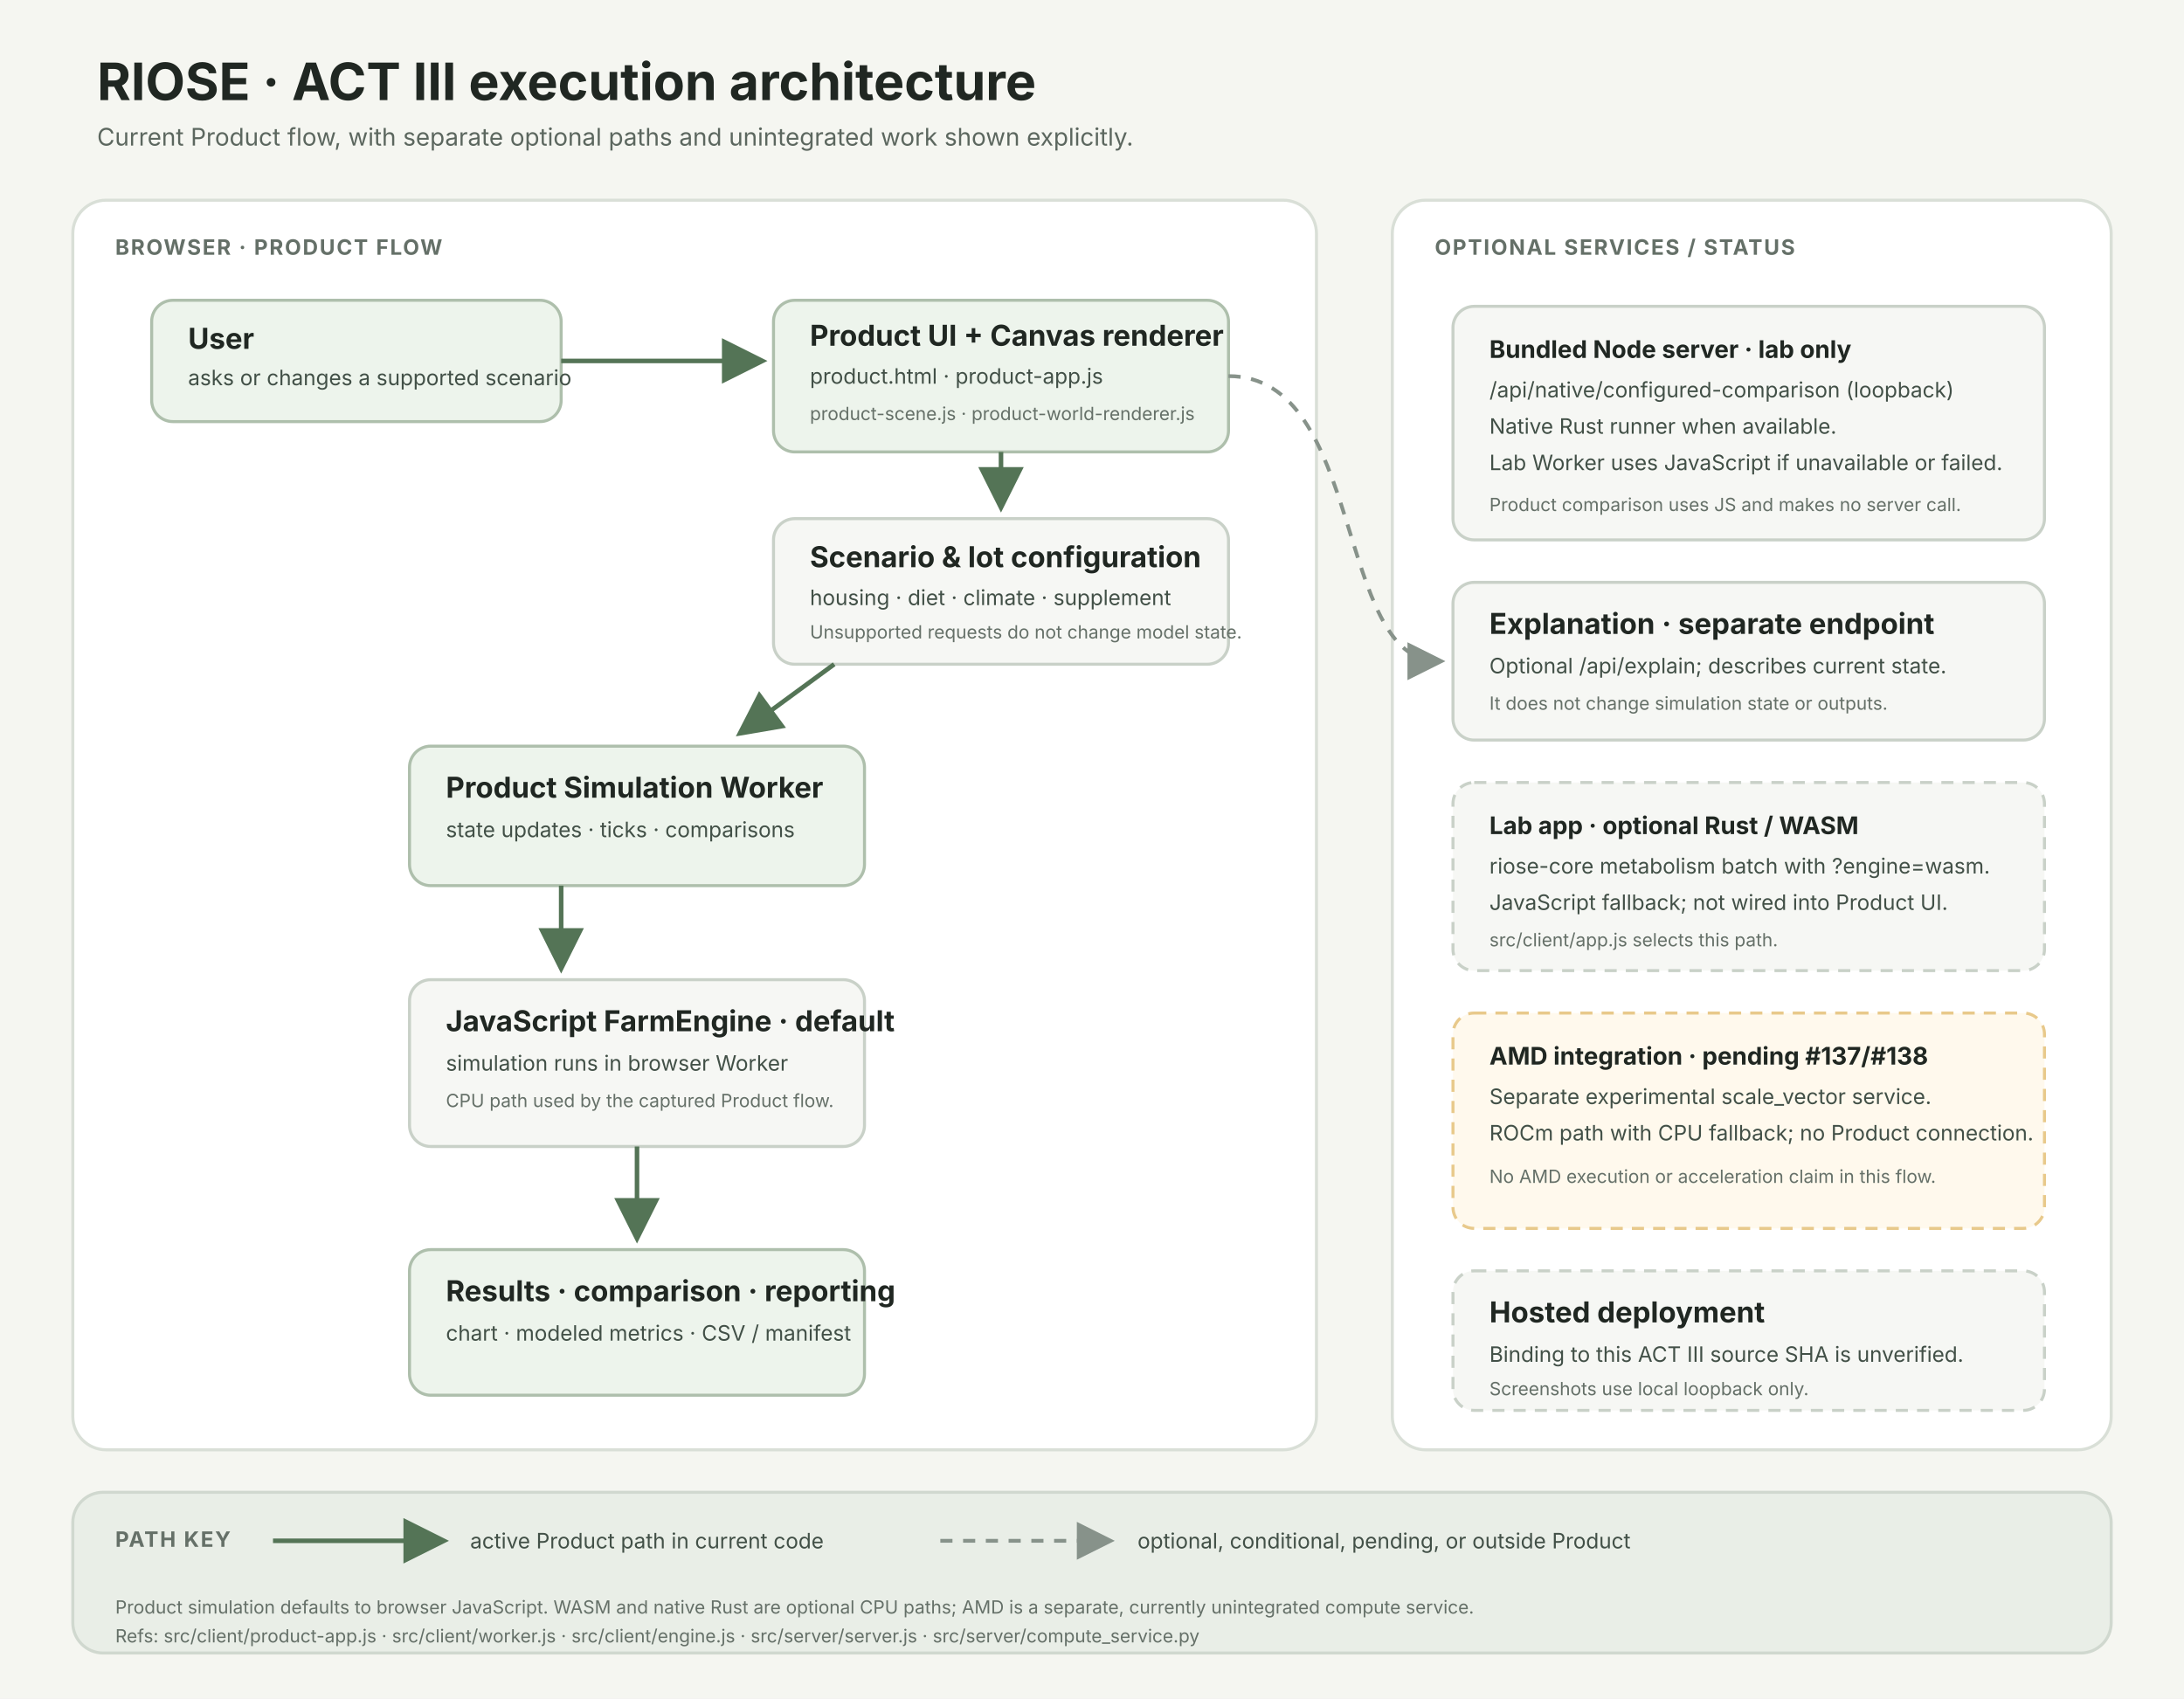
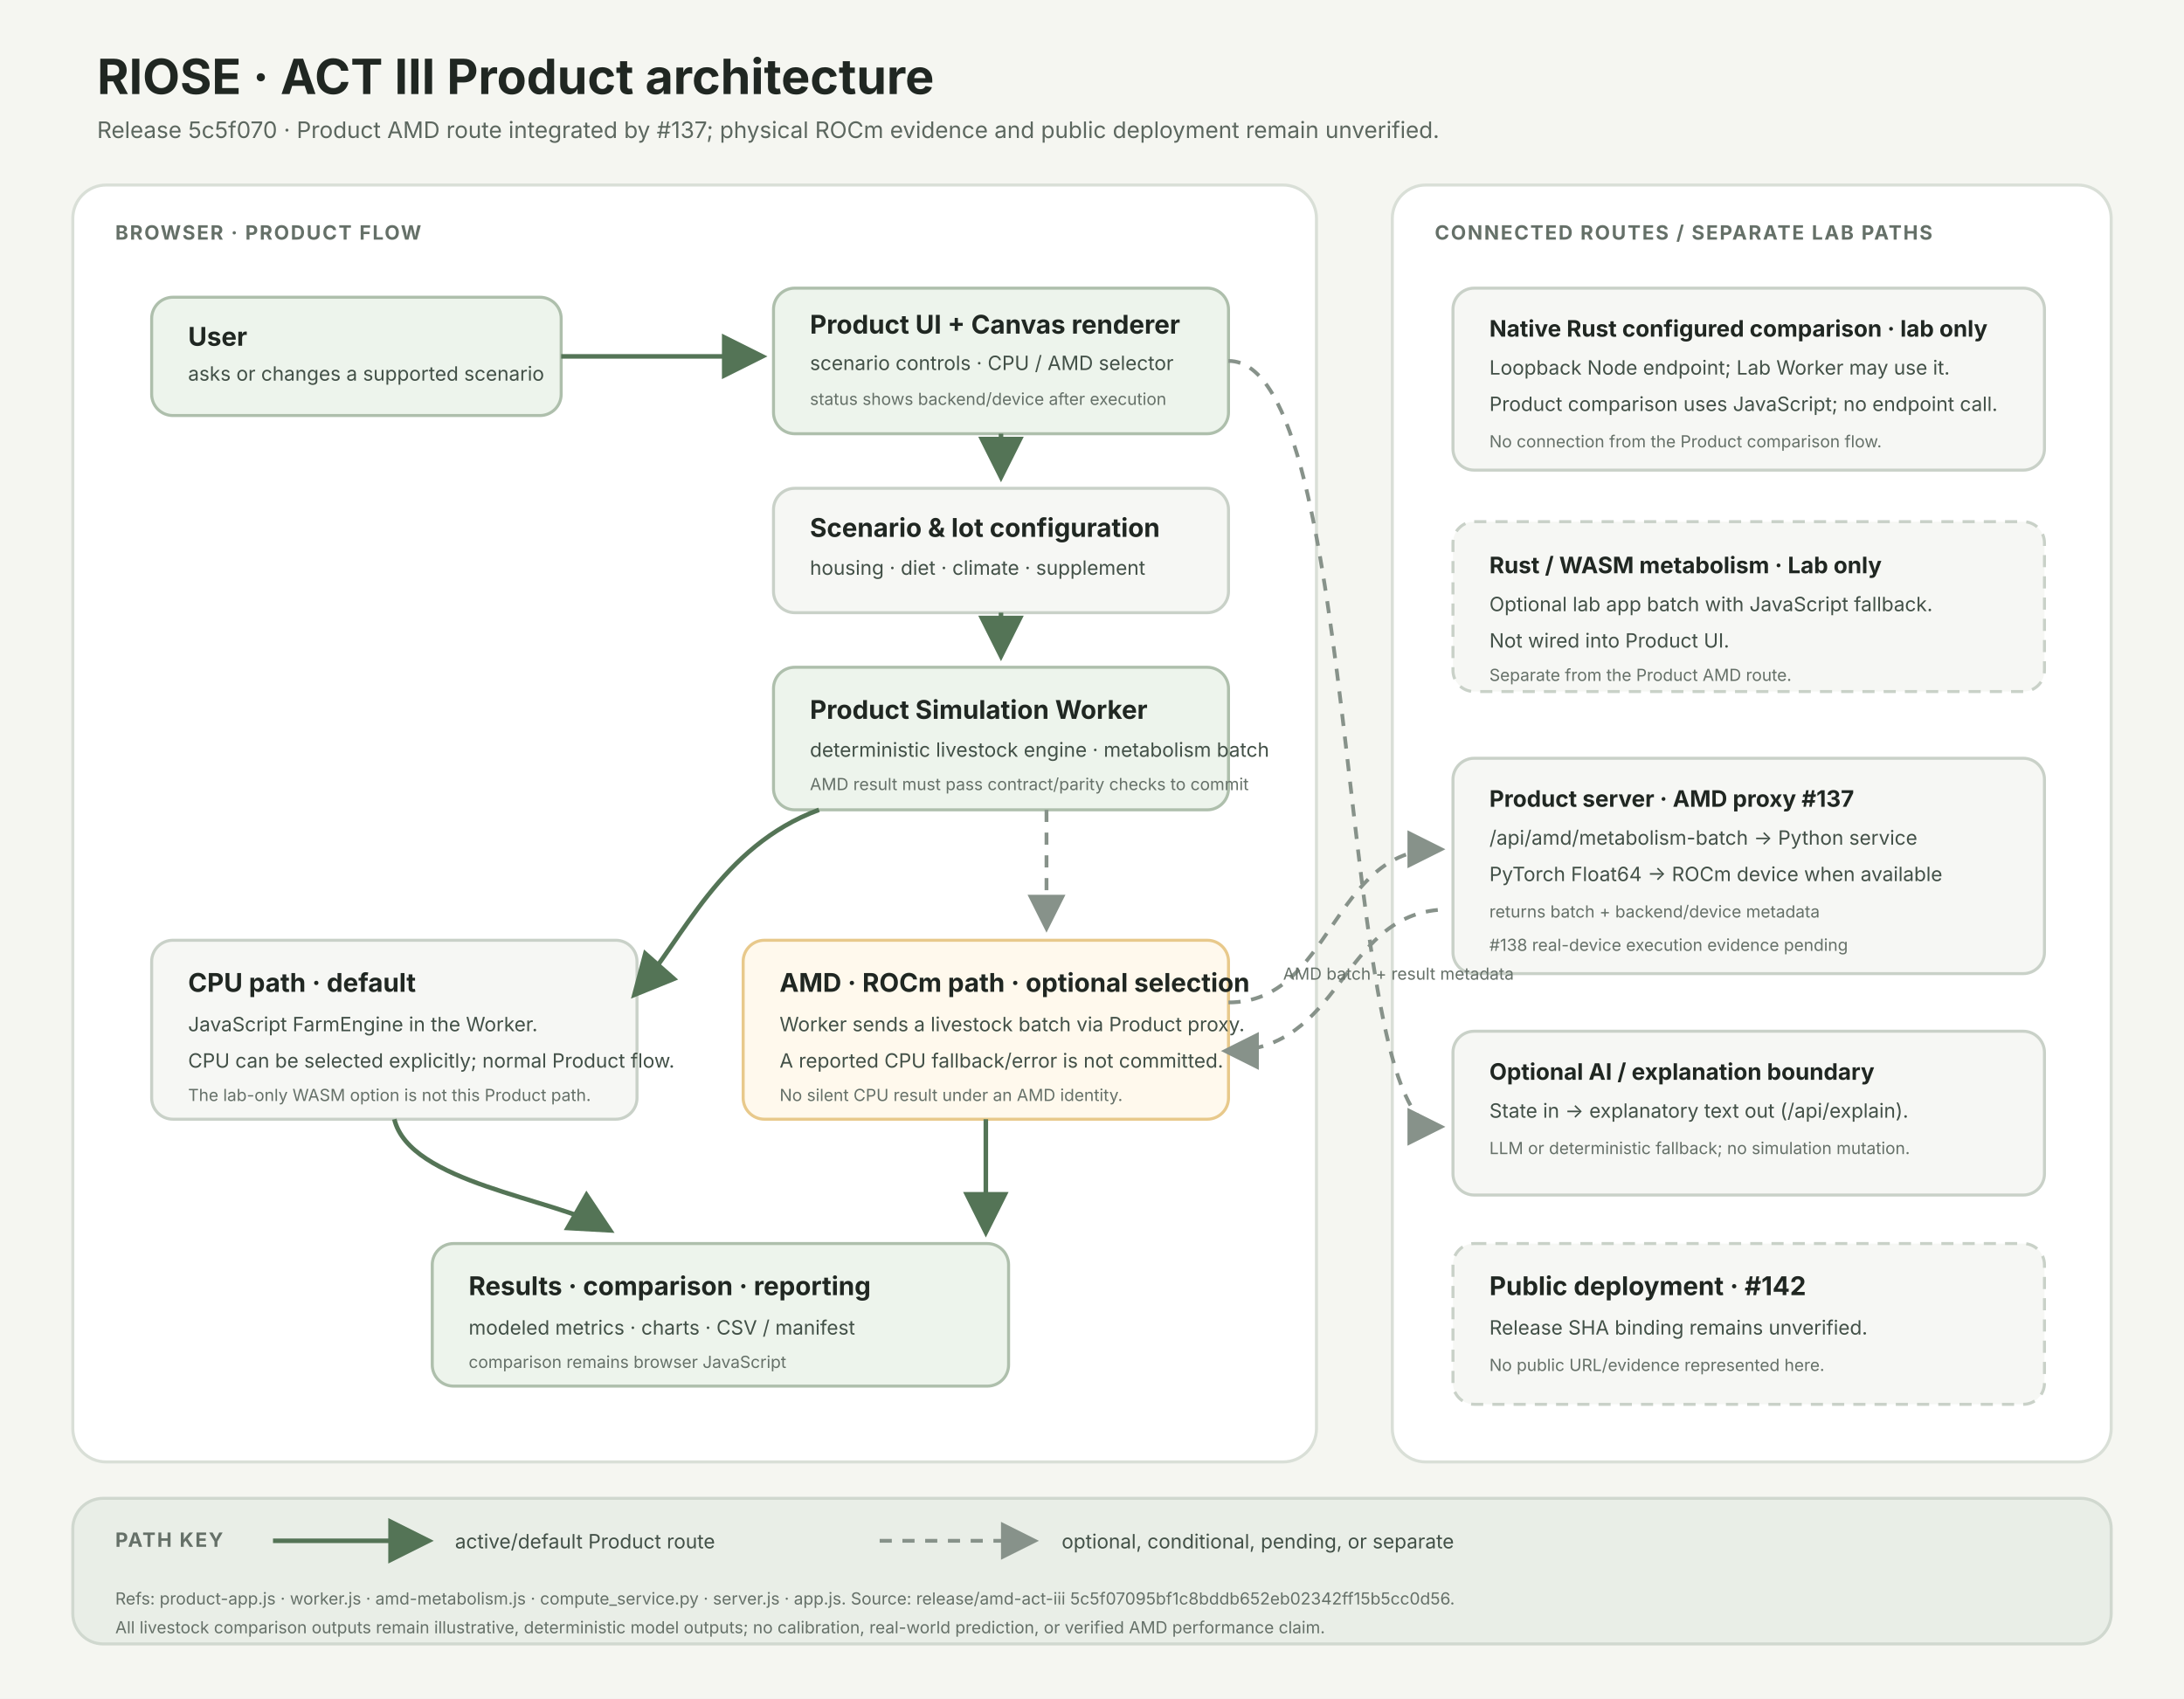
<svg xmlns="http://www.w3.org/2000/svg" width="1440" height="1120" viewBox="0 0 1440 1120" role="img" aria-labelledby="title desc">
  <defs>
    <marker id="arrow" markerWidth="10" markerHeight="10" refX="8" refY="5" orient="auto">
      <path d="M0 0L10 5L0 10Z" fill="#547456" />
    </marker>
    <marker id="arrowMuted" markerWidth="10" markerHeight="10" refX="8" refY="5" orient="auto">
      <path d="M0 0L10 5L0 10Z" fill="#87928a" />
    </marker>
    <style>
-       text{font-family:Inter,Arial,sans-serif;fill:#202722}.title{font-size:34px;font-weight:700}.subtitle{font-size:16px;fill:#5c675f}.label{font-size:14px;font-weight:700;letter-spacing:1px;fill:#657068}.box-title{font-size:19px;font-weight:700}.box-title-sm{font-size:16px;font-weight:700}.box-copy{font-size:14px;fill:#425047}.small{font-size:12px;fill:#657068}.solid{stroke:#547456;stroke-width:3;fill:none;marker-end:url(#arrow)}.optional{stroke:#87928a;stroke-width:2.5;stroke-dasharray:8 7;fill:none;marker-end:url(#arrowMuted)}
+       text{font-family:Inter,Arial,sans-serif;fill:#202722}.title{font-size:32px;font-weight:700}.subtitle{font-size:15px;fill:#5c675f}.label{font-size:13px;font-weight:700;letter-spacing:1px;fill:#657068}.box-title{font-size:17px;font-weight:700}.box-title-sm{font-size:15px;font-weight:700}.box-copy{font-size:13px;fill:#425047}.small{font-size:11px;fill:#657068}.solid{stroke:#547456;stroke-width:3;fill:none;marker-end:url(#arrow)}.optional{stroke:#87928a;stroke-width:2.5;stroke-dasharray:8 7;fill:none;marker-end:url(#arrowMuted)}
    </style>
  </defs>
  <rect width="1440" height="1120" fill="#f5f6f1" />
-   <text x="64" y="66" class="title">RIOSE · ACT III execution architecture</text>
-   <text x="64" y="96" class="subtitle">Current Product flow, with separate optional paths and unintegrated work shown explicitly.</text>
-   <rect x="48" y="132" width="820" height="824" rx="22" fill="#fff" stroke="#d9dfd7" stroke-width="2" />
-   <text x="76" y="168" class="label">BROWSER · PRODUCT FLOW</text>
-   <rect x="100" y="198" width="270" height="80" rx="14" fill="#edf4ec" stroke="#aebfac" stroke-width="2" />
-   <text x="124" y="230" class="box-title">User</text>
-   <text x="124" y="254" class="box-copy">asks or changes a supported scenario</text>
-   <rect x="510" y="198" width="300" height="100" rx="14" fill="#edf4ec" stroke="#aebfac" stroke-width="2" />
-   <text x="534" y="228" class="box-title">Product UI + Canvas renderer</text>
-   <text x="534" y="253" class="box-copy">product.html · product-app.js</text>
-   <text x="534" y="277" class="small">product-scene.js · product-world-renderer.js</text>
-   <path d="M370 238H500" class="solid" />
-   <rect x="510" y="342" width="300" height="96" rx="14" fill="#f6f7f4" stroke="#c9d1c8" stroke-width="2" />
-   <text x="534" y="374" class="box-title">Scenario &amp; lot configuration</text>
-   <text x="534" y="399" class="box-copy">housing · diet · climate · supplement</text>
-   <text x="534" y="421" class="small">Unsupported requests do not change model state.</text>
-   <path d="M660 298V332" class="solid" />
-   <rect x="270" y="492" width="300" height="92" rx="14" fill="#edf4ec" stroke="#aebfac" stroke-width="2" />
-   <text x="294" y="526" class="box-title">Product Simulation Worker</text>
-   <text x="294" y="552" class="box-copy">state updates · ticks · comparisons</text>
-   <path d="M550 438L490 482" class="solid" />
-   <rect x="270" y="646" width="300" height="110" rx="14" fill="#f6f7f4" stroke="#c9d1c8" stroke-width="2" />
-   <text x="294" y="680" class="box-title">JavaScript FarmEngine · default</text>
-   <text x="294" y="706" class="box-copy">simulation runs in browser Worker</text>
-   <text x="294" y="730" class="small">CPU path used by the captured Product flow.</text>
-   <path d="M370 584V636" class="solid" />
-   <rect x="270" y="824" width="300" height="96" rx="14" fill="#edf4ec" stroke="#aebfac" stroke-width="2" />
-   <text x="294" y="858" class="box-title">Results · comparison · reporting</text>
-   <text x="294" y="884" class="box-copy">chart · modeled metrics · CSV / manifest</text>
-   <path d="M420 756V814" class="solid" />
-   <rect x="918" y="132" width="474" height="824" rx="22" fill="#fff" stroke="#d9dfd7" stroke-width="2" />
-   <text x="946" y="168" class="label">OPTIONAL SERVICES / STATUS</text>
-   <rect x="958" y="202" width="390" height="154" rx="14" fill="#f6f7f4" stroke="#c9d1c8" stroke-width="2" />
-   <text x="982" y="236" class="box-title-sm">Bundled Node server · lab only</text>
-   <text x="982" y="262" class="box-copy">/api/native/configured-comparison (loopback)</text>
-   <text x="982" y="286" class="box-copy">Native Rust runner when available.</text>
-   <text x="982" y="310" class="box-copy">Lab Worker uses JavaScript if unavailable or failed.</text>
-   <text x="982" y="337" class="small">Product comparison uses JS and makes no server call.</text>
-   <rect x="958" y="384" width="390" height="104" rx="14" fill="#f6f7f4" stroke="#c9d1c8" stroke-width="2" />
-   <text x="982" y="418" class="box-title">Explanation · separate endpoint</text>
-   <text x="982" y="444" class="box-copy">Optional /api/explain; describes current state.</text>
-   <text x="982" y="468" class="small">It does not change simulation state or outputs.</text>
-   <path d="M810 248C900 248 880 436 948 436" class="optional" />
-   <rect x="958" y="516" width="390" height="124" rx="14" fill="#f6f7f4" stroke="#c9d1c8" stroke-width="2" stroke-dasharray="8 6" />
-   <text x="982" y="550" class="box-title-sm">Lab app · optional Rust / WASM</text>
-   <text x="982" y="576" class="box-copy">riose-core metabolism batch with ?engine=wasm.</text>
-   <text x="982" y="600" class="box-copy">JavaScript fallback; not wired into Product UI.</text>
-   <text x="982" y="624" class="small">src/client/app.js selects this path.</text>
-   <rect x="958" y="668" width="390" height="142" rx="14" fill="#fff9ed" stroke="#e8c98b" stroke-width="2" stroke-dasharray="8 6" />
-   <text x="982" y="702" class="box-title-sm">AMD integration · pending #137/#138</text>
-   <text x="982" y="728" class="box-copy">Separate experimental scale_vector service.</text>
-   <text x="982" y="752" class="box-copy">ROCm path with CPU fallback; no Product connection.</text>
-   <text x="982" y="780" class="small">No AMD execution or acceleration claim in this flow.</text>
-   <rect x="958" y="838" width="390" height="92" rx="14" fill="#f6f7f4" stroke="#c9d1c8" stroke-width="2" stroke-dasharray="8 6" />
-   <text x="982" y="872" class="box-title">Hosted deployment</text>
-   <text x="982" y="898" class="box-copy">Binding to this ACT III source SHA is unverified.</text>
-   <text x="982" y="920" class="small">Screenshots use local loopback only.</text>
-   <rect x="48" y="984" width="1344" height="106" rx="20" fill="#e9eee7" stroke="#d0d8cf" stroke-width="2" />
+   <text x="64" y="62" class="title">RIOSE · ACT III Product architecture</text>
+   <text x="64" y="91" class="subtitle">Release 5c5f070 · Product AMD route integrated by #137; physical ROCm evidence and public deployment remain unverified.</text>
+   <rect x="48" y="122" width="820" height="842" rx="22" fill="#fff" stroke="#d9dfd7" stroke-width="2" />
+   <text x="76" y="158" class="label">BROWSER · PRODUCT FLOW</text>
+   <rect x="100" y="196" width="270" height="78" rx="14" fill="#edf4ec" stroke="#aebfac" stroke-width="2" />
+   <text x="124" y="228" class="box-title">User</text>
+   <text x="124" y="251" class="box-copy">asks or changes a supported scenario</text>
+   <rect x="510" y="190" width="300" height="96" rx="14" fill="#edf4ec" stroke="#aebfac" stroke-width="2" />
+   <text x="534" y="220" class="box-title">Product UI + Canvas renderer</text>
+   <text x="534" y="244" class="box-copy">scenario controls · CPU / AMD selector</text>
+   <text x="534" y="267" class="small">status shows backend/device after execution</text>
+   <path d="M370 235H500" class="solid" />
+   <rect x="510" y="322" width="300" height="82" rx="14" fill="#f6f7f4" stroke="#c9d1c8" stroke-width="2" />
+   <text x="534" y="354" class="box-title">Scenario &amp; lot configuration</text>
+   <text x="534" y="379" class="box-copy">housing · diet · climate · supplement</text>
+   <path d="M660 286V312" class="solid" />
+   <rect x="510" y="440" width="300" height="94" rx="14" fill="#edf4ec" stroke="#aebfac" stroke-width="2" />
+   <text x="534" y="474" class="box-title">Product Simulation Worker</text>
+   <text x="534" y="499" class="box-copy">deterministic livestock engine · metabolism batch</text>
+   <text x="534" y="521" class="small">AMD result must pass contract/parity checks to commit</text>
+   <path d="M660 404V430" class="solid" />
+   <rect x="100" y="620" width="320" height="118" rx="14" fill="#f6f7f4" stroke="#c9d1c8" stroke-width="2" />
+   <text x="124" y="654" class="box-title">CPU path · default</text>
+   <text x="124" y="680" class="box-copy">JavaScript FarmEngine in the Worker.</text>
+   <text x="124" y="704" class="box-copy">CPU can be selected explicitly; normal Product flow.</text>
+   <text x="124" y="726" class="small">The lab-only WASM option is not this Product path.</text>
+   <path d="M540 534C475 558 450 620 420 654" class="solid" />
+   <rect x="490" y="620" width="320" height="118" rx="14" fill="#fff9ed" stroke="#e8c98b" stroke-width="2" />
+   <text x="514" y="654" class="box-title">AMD · ROCm path · optional selection</text>
+   <text x="514" y="680" class="box-copy">Worker sends a livestock batch via Product proxy.</text>
+   <text x="514" y="704" class="box-copy">A reported CPU fallback/error is not committed.</text>
+   <text x="514" y="726" class="small">No silent CPU result under an AMD identity.</text>
+   <path d="M690 534V610" class="optional" />
+   <rect x="285" y="820" width="380" height="94" rx="14" fill="#edf4ec" stroke="#aebfac" stroke-width="2" />
+   <text x="309" y="854" class="box-title">Results · comparison · reporting</text>
+   <text x="309" y="880" class="box-copy">modeled metrics · charts · CSV / manifest</text>
+   <text x="309" y="902" class="small">comparison remains browser JavaScript</text>
+   <path d="M260 738C270 780 365 790 400 810" class="solid" />
+   <path d="M650 738V810" class="solid" />
+   <rect x="918" y="122" width="474" height="842" rx="22" fill="#fff" stroke="#d9dfd7" stroke-width="2" />
+   <text x="946" y="158" class="label">CONNECTED ROUTES / SEPARATE LAB PATHS</text>
+   <rect x="958" y="500" width="390" height="142" rx="14" fill="#f6f7f4" stroke="#c9d1c8" stroke-width="2" />
+   <text x="982" y="532" class="box-title-sm">Product server · AMD proxy #137</text>
+   <text x="982" y="557" class="box-copy">/api/amd/metabolism-batch → Python service</text>
+   <text x="982" y="581" class="box-copy">PyTorch Float64 → ROCm device when available</text>
+   <text x="982" y="605" class="small">returns batch + backend/device metadata</text>
+   <text x="982" y="627" class="small">#138 real-device execution evidence pending</text>
+   <rect x="958" y="190" width="390" height="120" rx="14" fill="#f6f7f4" stroke="#c9d1c8" stroke-width="2" />
+   <text x="982" y="222" class="box-title-sm">Native Rust configured comparison · lab only</text>
+   <text x="982" y="247" class="box-copy">Loopback Node endpoint; Lab Worker may use it.</text>
+   <text x="982" y="271" class="box-copy">Product comparison uses JavaScript; no endpoint call.</text>
+   <text x="982" y="295" class="small">No connection from the Product comparison flow.</text>
+   <rect x="958" y="680" width="390" height="108" rx="14" fill="#f6f7f4" stroke="#c9d1c8" stroke-width="2" />
+   <text x="982" y="712" class="box-title-sm">Optional AI / explanation boundary</text>
+   <text x="982" y="737" class="box-copy">State in → explanatory text out (/api/explain).</text>
+   <text x="982" y="761" class="small">LLM or deterministic fallback; no simulation mutation.</text>
+   <path d="M810 238C900 238 880 743 948 743" class="optional" />
+   <rect x="958" y="344" width="390" height="112" rx="14" fill="#f6f7f4" stroke="#c9d1c8" stroke-width="2" stroke-dasharray="8 6" />
+   <text x="982" y="378" class="box-title-sm">Rust / WASM metabolism · Lab only</text>
+   <text x="982" y="403" class="box-copy">Optional lab app batch with JavaScript fallback.</text>
+   <text x="982" y="427" class="box-copy">Not wired into Product UI.</text>
+   <text x="982" y="449" class="small">Separate from the Product AMD route.</text>
+   <rect x="958" y="820" width="390" height="106" rx="14" fill="#f6f7f4" stroke="#c9d1c8" stroke-width="2" stroke-dasharray="8 6" />
+   <text x="982" y="854" class="box-title">Public deployment · #142</text>
+   <text x="982" y="880" class="box-copy">Release SHA binding remains unverified.</text>
+   <text x="982" y="904" class="small">No public URL/evidence represented here.</text>
+   <path d="M810 661C878 661 878 560 948 560" class="optional" />
+   <path d="M948 600C884 606 884 693 810 693" class="optional" />
+   <text x="846" y="646" class="small">AMD batch + result metadata</text>
+   <rect x="48" y="988" width="1344" height="96" rx="20" fill="#e9eee7" stroke="#d0d8cf" stroke-width="2" />
  <text x="76" y="1020" class="label">PATH KEY</text>
-   <path d="M180 1016H290" class="solid" />
-   <text x="310" y="1021" class="box-copy">active Product path in current code</text>
-   <path d="M620 1016H730" class="optional" />
-   <text x="750" y="1021" class="box-copy">optional, conditional, pending, or outside Product</text>
-   <text x="76" y="1064" class="small">Product simulation defaults to browser JavaScript. WASM and native Rust are optional CPU paths; AMD is a separate, currently unintegrated compute service.</text>
-   <text x="76" y="1083" class="small">Refs: src/client/product-app.js · src/client/worker.js · src/client/engine.js · src/server/server.js · src/server/compute_service.py</text>
+   <path d="M180 1016H280" class="solid" />
+   <text x="300" y="1021" class="box-copy">active/default Product route</text>
+   <path d="M580 1016H680" class="optional" />
+   <text x="700" y="1021" class="box-copy">optional, conditional, pending, or separate</text>
+   <text x="76" y="1058" class="small">Refs: product-app.js · worker.js · amd-metabolism.js · compute_service.py · server.js · app.js. Source: release/amd-act-iii 5c5f07095bf1c8bddb652eb02342ff15b5cc0d56.</text>
+   <text x="76" y="1077" class="small">All livestock comparison outputs remain illustrative, deterministic model outputs; no calibration, real-world prediction, or verified AMD performance claim.</text>
</svg>
